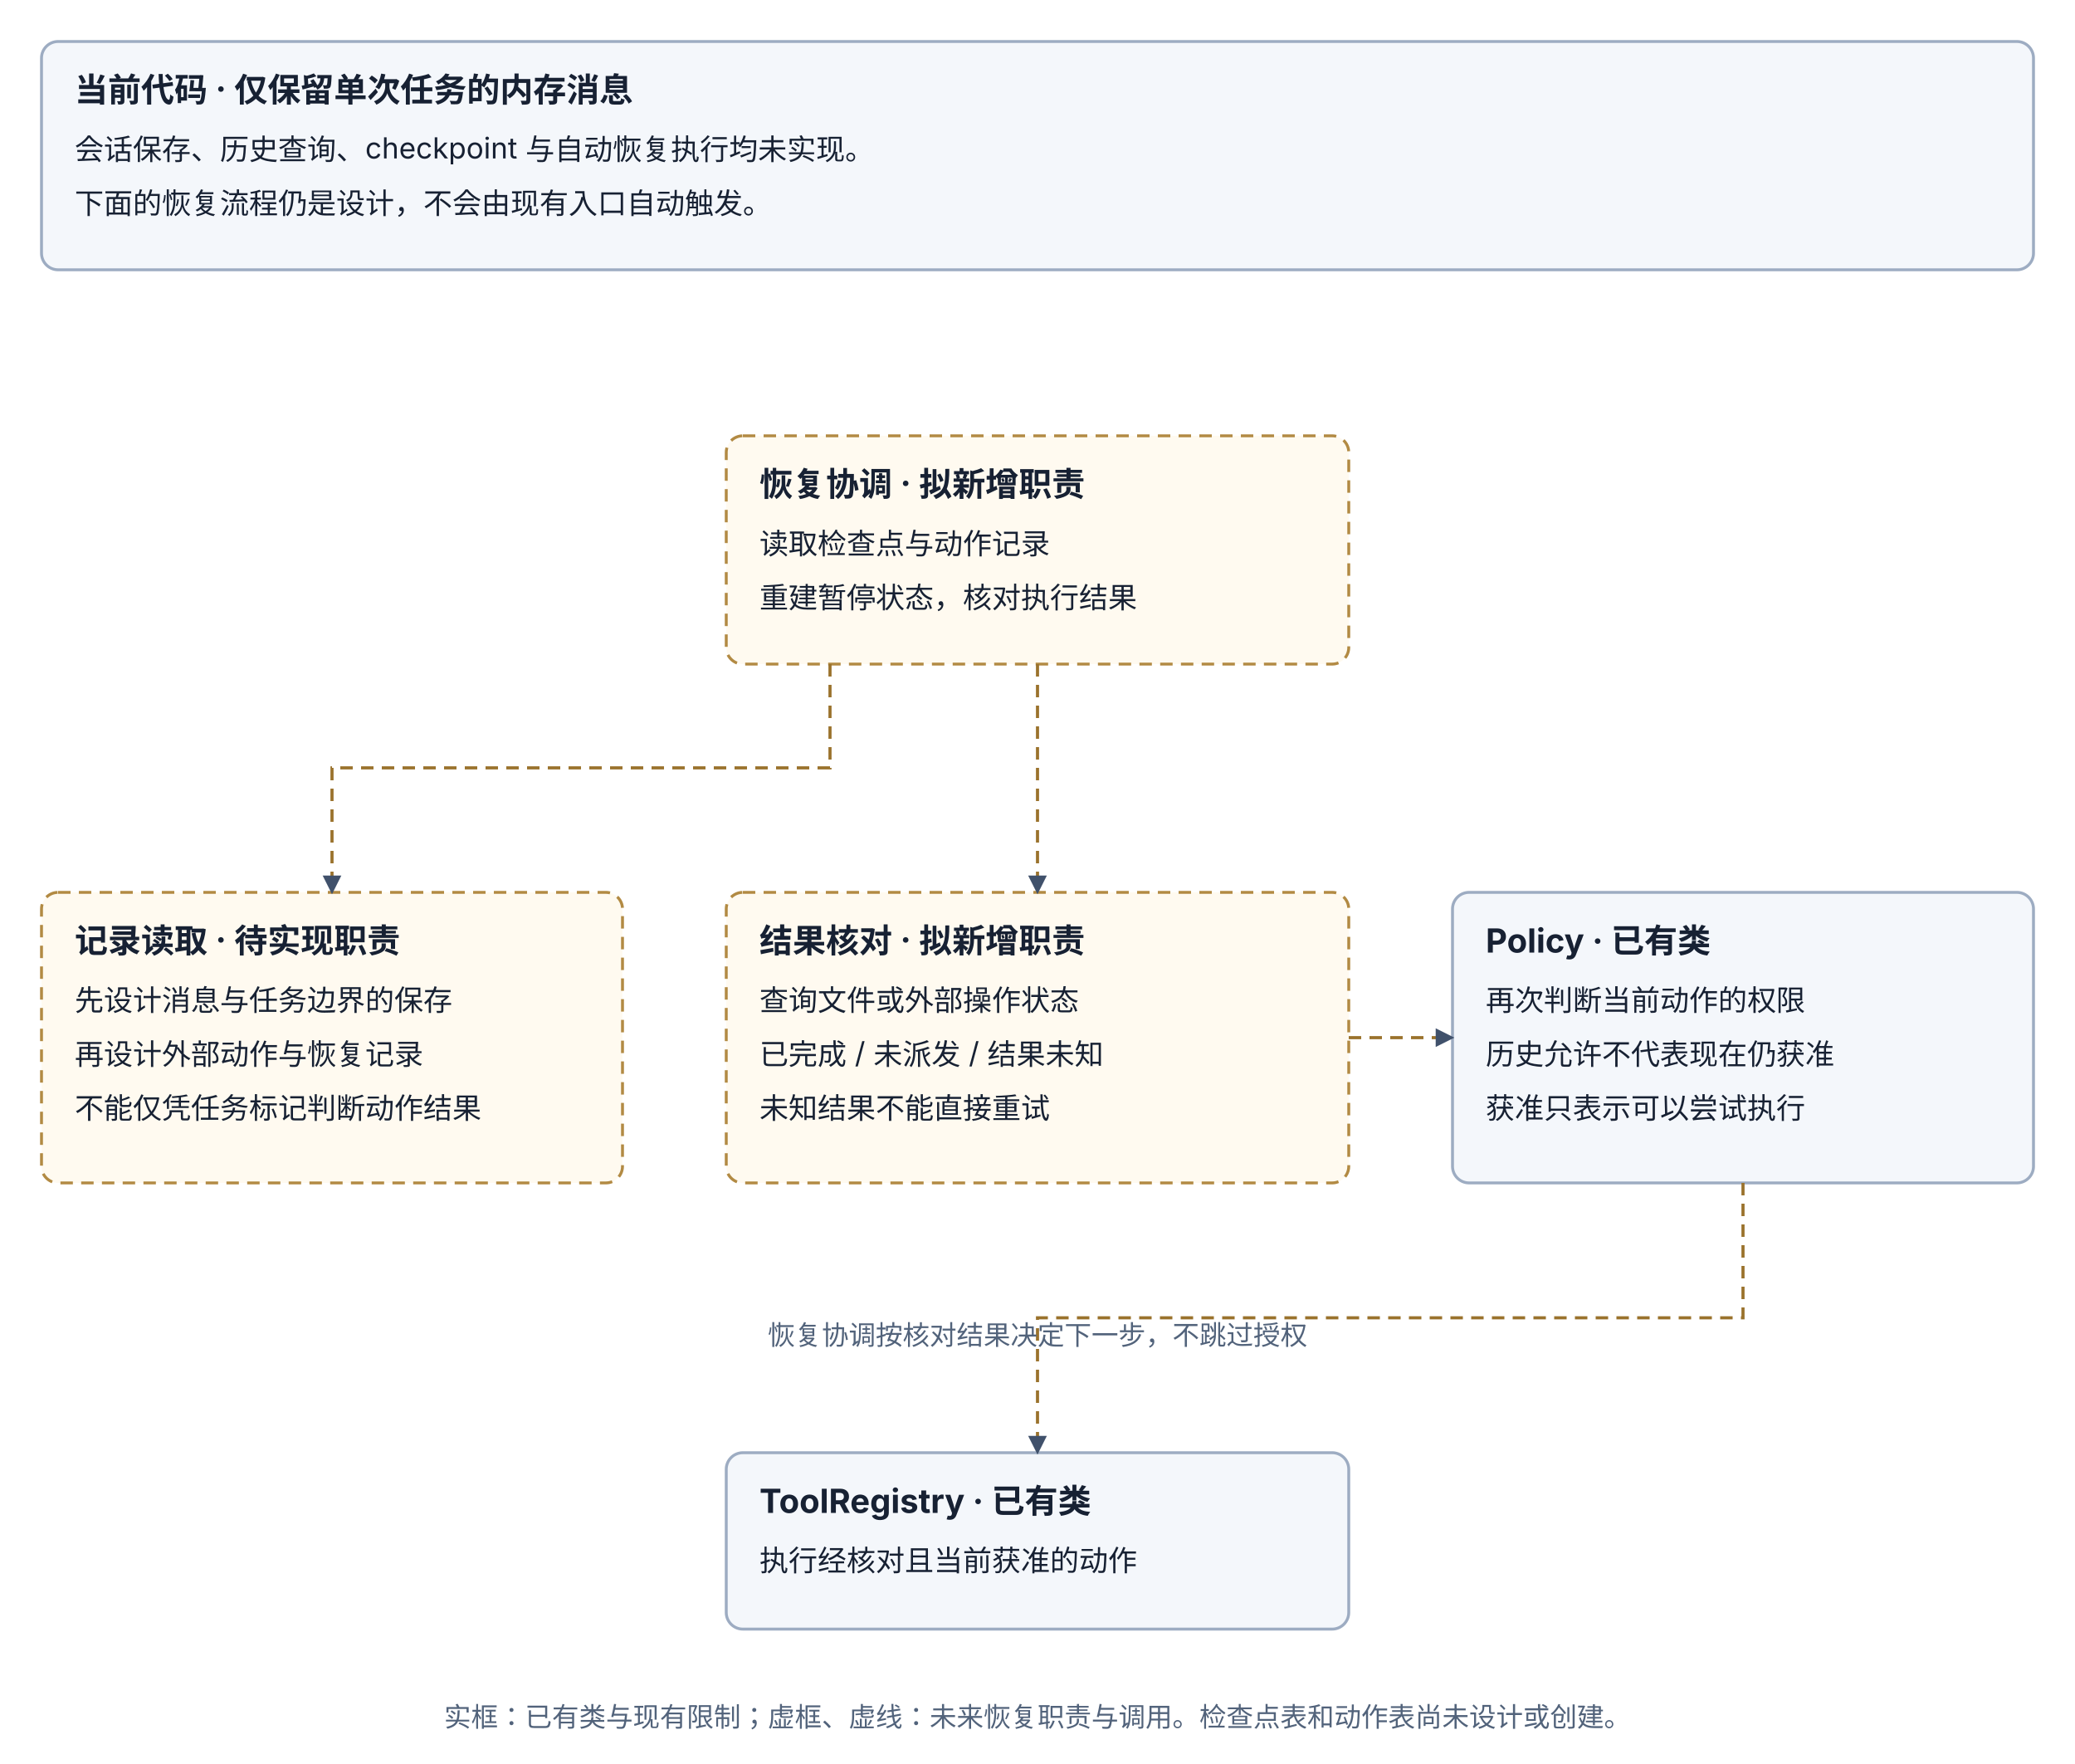
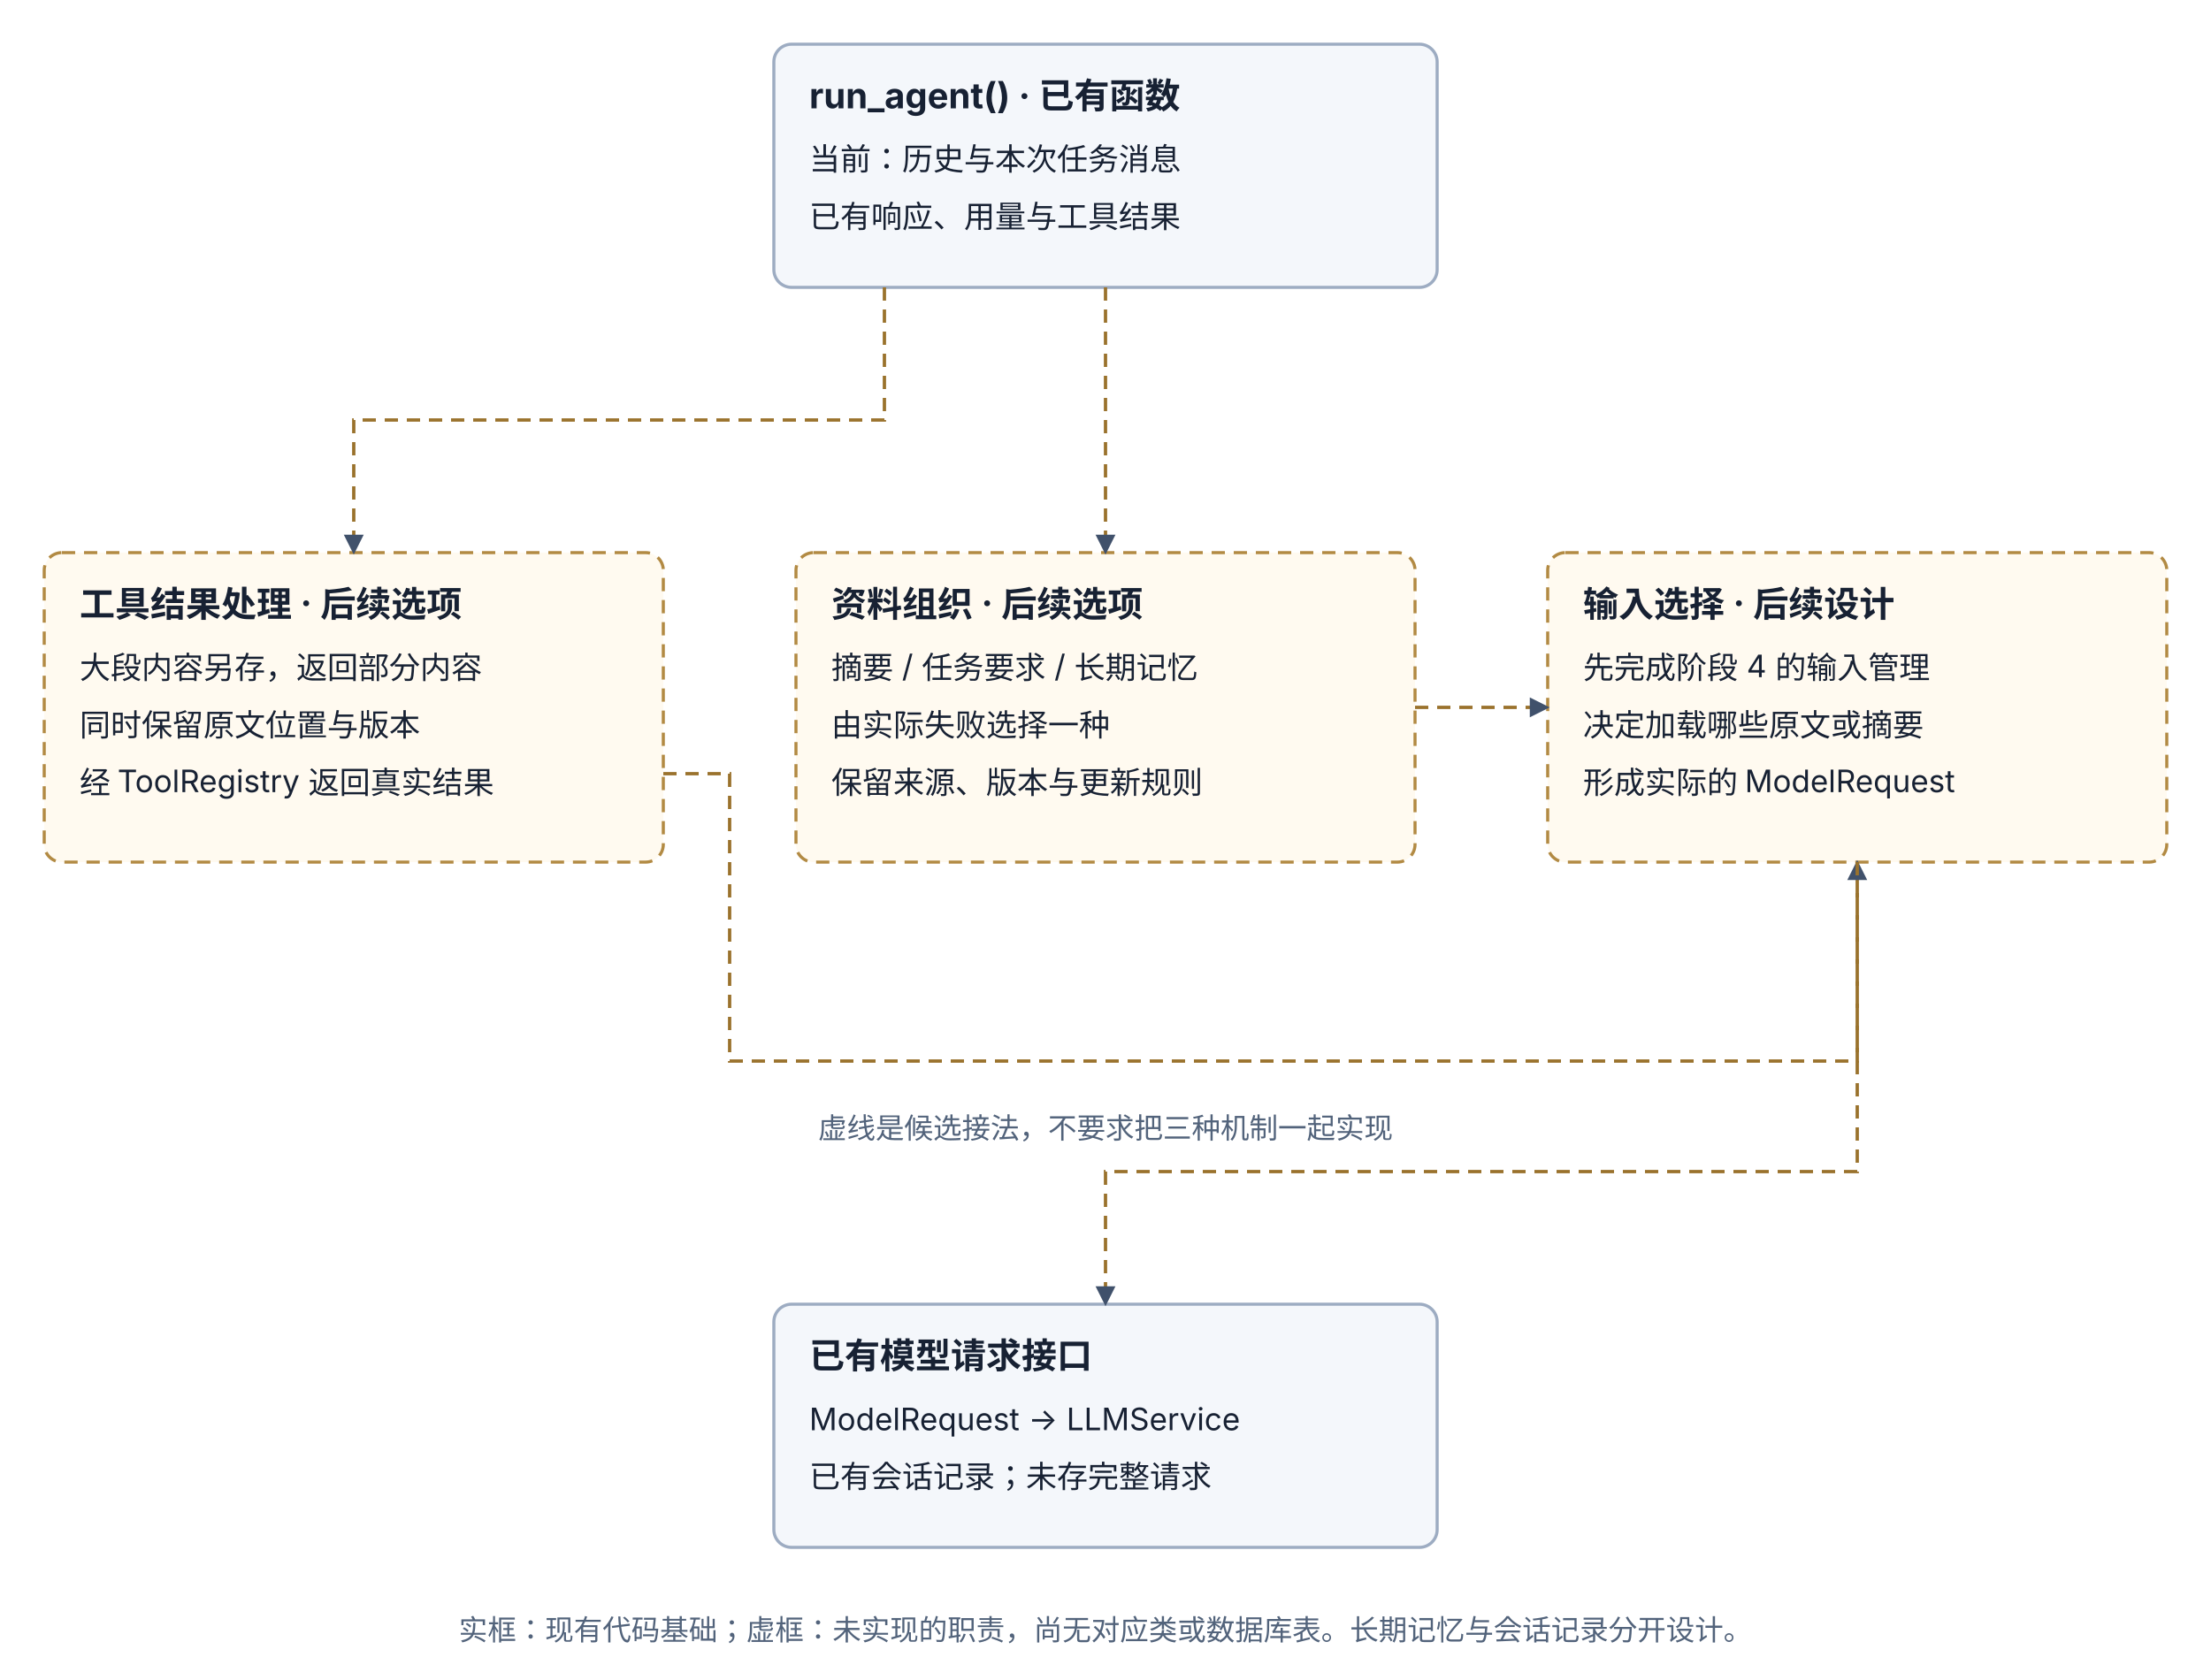
- <svg xmlns="http://www.w3.org/2000/svg" viewBox="0 0 1000 850" role="img" aria-labelledby="title">
+ <svg xmlns="http://www.w3.org/2000/svg" viewBox="0 0 1000 760" role="img" aria-labelledby="title">
  <style>text{font-family:-apple-system,BlinkMacSystemFont,"Segoe UI","Microsoft YaHei",sans-serif;fill:#172133;font-size:14px}.box{fill:#f4f7fb;stroke:#9dacc2;stroke-width:1.4}.planned{fill:#fffaf0;stroke:#b28a43;stroke-dasharray:6 4}.head{font-size:16px;font-weight:650}.note{fill:#52637b;font-size:13px}.edge{fill:none;stroke:#40516b;stroke-width:1.5}.future{stroke:#9a722c;stroke-dasharray:6 4}</style>
  <defs>
    <marker id="arrow" viewBox="0 0 10 10" refX="9" refY="5" markerWidth="6" markerHeight="6" orient="auto">
      <path d="M0 0 L10 5 L0 10 Z" fill="#40516b" />
    </marker>
  </defs>
-   <rect class="box" x="20" y="20" width="960" height="110" rx="8" />
-   <text x="36" y="49" class="head">当前代码 · 仅保留单次任务的内存消息</text>
-   <text x="36" y="77" class="">会话保存、历史查询、checkpoint 与自动恢复执行均未实现。</text>
-   <text x="36" y="103" class="">下面的恢复流程仍是设计，不会由现有入口自动触发。</text>
-   <rect class="box planned" x="350" y="210" width="300" height="110" rx="8" />
-   <text x="366" y="239" class="head">恢复协调 · 拟新增职责</text>
-   <text x="366" y="267" class="">读取检查点与动作记录</text>
-   <text x="366" y="293" class="">重建暂停状态，核对执行结果</text>
-   <rect class="box planned" x="20" y="430" width="280" height="140" rx="8" />
-   <text x="36" y="459" class="head">记录读取 · 待实现职责</text>
-   <text x="36" y="487" class="">先设计消息与任务边界的保存</text>
-   <text x="36" y="513" class="">再设计外部动作与恢复记录</text>
-   <text x="36" y="539" class="">不能仅凭任务标记判断动作结果</text>
-   <rect class="box planned" x="350" y="430" width="300" height="140" rx="8" />
-   <text x="366" y="459" class="head">结果核对 · 拟新增职责</text>
-   <text x="366" y="487" class="">查询文件或外部操作状态</text>
-   <text x="366" y="513" class="">已完成 / 未派发 / 结果未知</text>
-   <text x="366" y="539" class="">未知结果不能直接重试</text>
-   <rect class="box" x="700" y="430" width="280" height="140" rx="8" />
-   <text x="716" y="459" class="head">Policy · 已有类</text>
-   <text x="716" y="487" class="">再次判断当前动作的权限</text>
-   <text x="716" y="513" class="">历史允许不代表现在仍获准</text>
-   <text x="716" y="539" class="">获准只表示可以尝试执行</text>
-   <rect class="box" x="350" y="700" width="300" height="85" rx="8" />
-   <text x="366" y="729" class="head">ToolRegistry · 已有类</text>
-   <text x="366" y="757" class="">执行经核对且当前获准的动作</text>
-   <path class="edge future" d="M400 320 V370 H160 V430" marker-end="url(#arrow)" />
-   <path class="edge future" d="M500 320 V430" marker-end="url(#arrow)" />
-   <path class="edge future" d="M650 500 H700" marker-end="url(#arrow)" />
-   <path class="edge future" d="M840 570 V635 H500 V700" marker-end="url(#arrow)" />
-   <text x="500" y="648" class="note" text-anchor="middle">恢复协调按核对结果决定下一步，不跳过授权</text>
-   <text x="500" y="832" class="note" text-anchor="middle">实框：已有类与现有限制；虚框、虚线：未来恢复职责与调用。检查点表和动作表尚未设计或创建。</text>
+   <rect class="box" x="350" y="20" width="300" height="110" rx="8" />
+   <text x="366" y="49" class="head">run_agent() · 已有函数</text>
+   <text x="366" y="77" class="">当前：历史与本次任务消息</text>
+   <text x="366" y="103" class="">已有响应、用量与工具结果</text>
+   <rect class="box planned" x="20" y="250" width="280" height="140" rx="8" />
+   <text x="36" y="279" class="head">工具结果处理 · 后续选项</text>
+   <text x="36" y="307" class="">大段内容另存，返回部分内容</text>
+   <text x="36" y="333" class="">同时保留原文位置与版本</text>
+   <text x="36" y="359" class="">经 ToolRegistry 返回真实结果</text>
+   <rect class="box planned" x="360" y="250" width="280" height="140" rx="8" />
+   <text x="376" y="279" class="head">资料组织 · 后续选项</text>
+   <text x="376" y="307" class="">摘要 / 任务要求 / 长期记忆</text>
+   <text x="376" y="333" class="">由实际失败选择一种</text>
+   <text x="376" y="359" class="">保留来源、版本与更新规则</text>
+   <rect class="box planned" x="700" y="250" width="280" height="140" rx="8" />
+   <text x="716" y="279" class="head">输入选择 · 后续设计</text>
+   <text x="716" y="307" class="">先完成阶段 4 的输入管理</text>
+   <text x="716" y="333" class="">决定加载哪些原文或摘要</text>
+   <text x="716" y="359" class="">形成实际的 ModelRequest</text>
+   <rect class="box" x="350" y="590" width="300" height="110" rx="8" />
+   <text x="366" y="619" class="head">已有模型请求接口</text>
+   <text x="366" y="647" class="">ModelRequest → LLMService</text>
+   <text x="366" y="673" class="">已有会话记录；未存完整请求</text>
+   <path class="edge future" d="M400 130 V190 H160 V250" marker-end="url(#arrow)" />
+   <path class="edge future" d="M500 130 V250" marker-end="url(#arrow)" />
+   <path class="edge future" d="M640 320 H700" marker-end="url(#arrow)" />
+   <path class="edge future" d="M300 350 H330 V480 H840 V390" marker-end="url(#arrow)" />
+   <path class="edge future" d="M840 390 V530 H500 V590" marker-end="url(#arrow)" />
+   <text x="500" y="515" class="note" text-anchor="middle">虚线是候选接法，不要求把三种机制一起实现</text>
+   <text x="500" y="742" class="note" text-anchor="middle">实框：现有代码基础；虚框：未实现的职责，尚无对应类或数据库表。长期记忆与会话记录分开设计。</text>
</svg>
